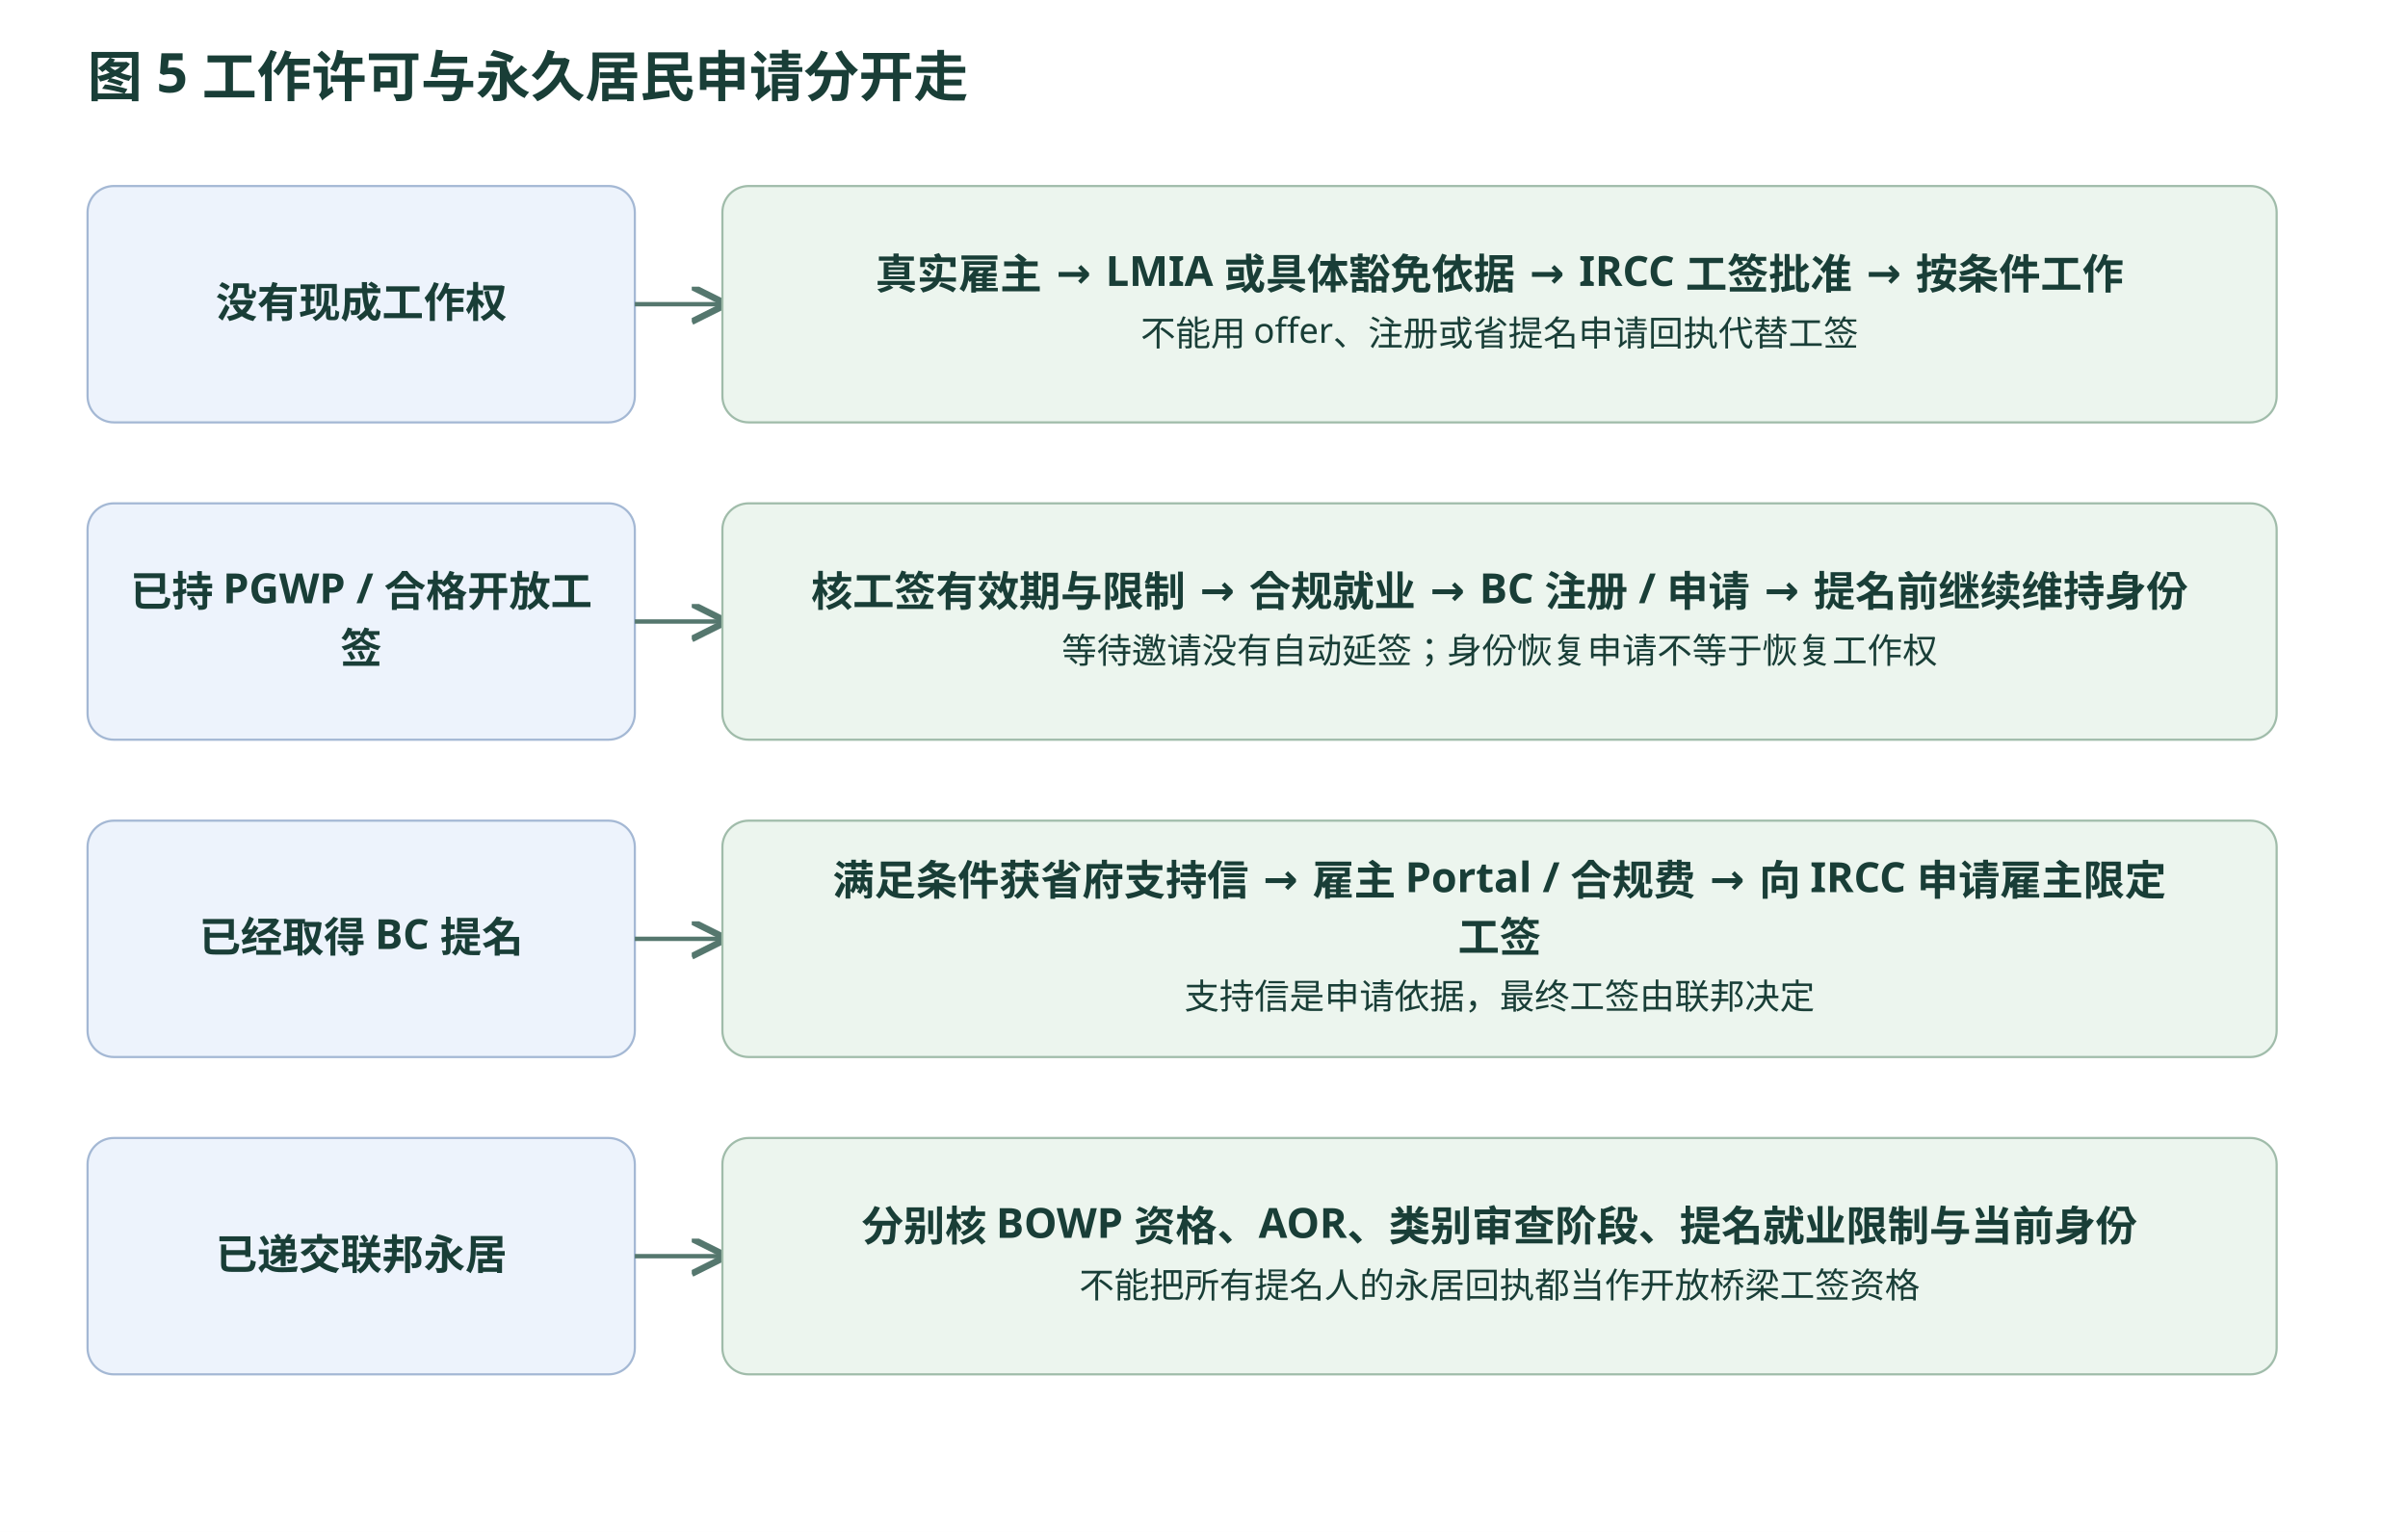
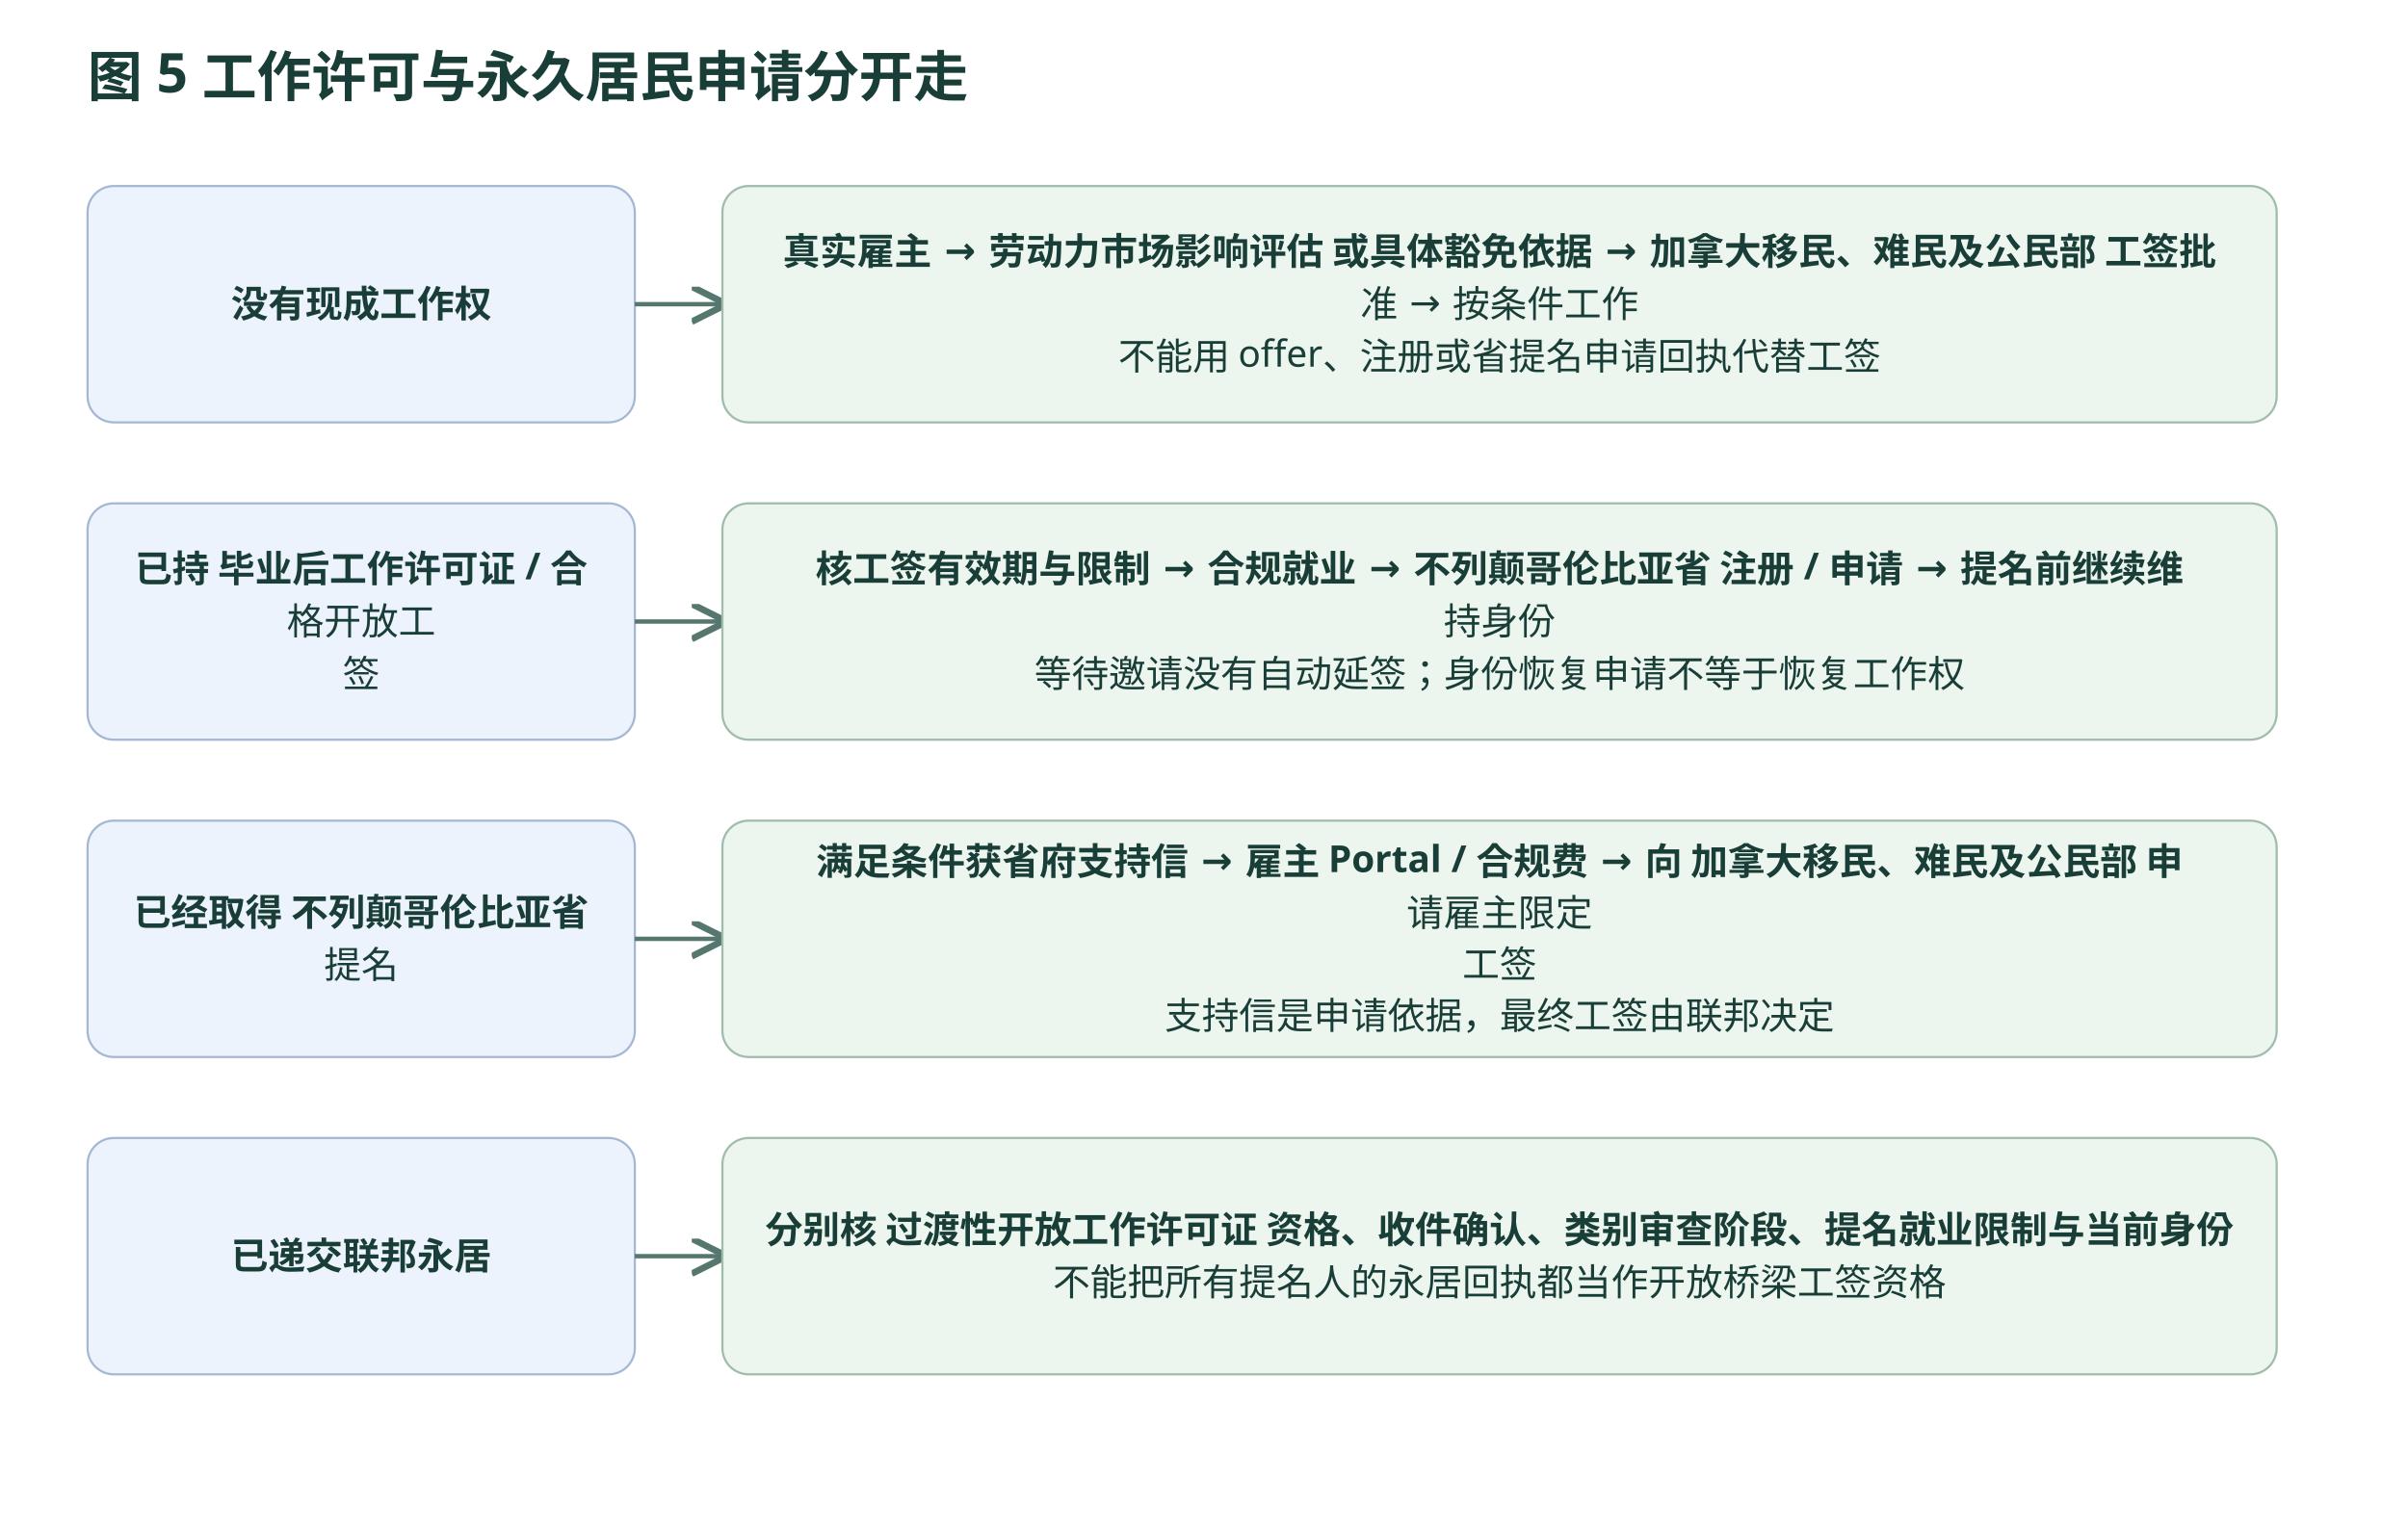
<svg xmlns="http://www.w3.org/2000/svg" viewBox="0 0 1100 700" role="img" aria-labelledby="title desc">
  <defs>
    <marker id="arrow" markerWidth="9" markerHeight="9" refX="7" refY="4" orient="auto">
      <path d="M0 0L8 4L0 8" fill="none" stroke="#55776e" stroke-width="1.5" />
    </marker>
  </defs>
  <rect width="1100" height="700" fill="#fff" />
  <g font-family="system-ui,PingFang SC,Microsoft YaHei,sans-serif" fill="#193e37">
    <text x="40" y="44" font-size="25" font-weight="700">图 5  工作许可与永久居民申请分开走</text>
    <rect x="40" y="85" width="250" height="108" rx="12" fill="#edf3fc" stroke="#a4b8d4" />
-     <text x="165.0" y="145.0" text-anchor="middle" font-size="19" font-weight="700">没有现成工作权</text>
    <path d="M290 139 L330 139" fill="none" stroke="#55776e" stroke-width="2" marker-end="url(#arrow)" />
    <rect x="330" y="85" width="710" height="108" rx="12" fill="#ecf5ee" stroke="#a0bcaa" />
-     <text x="685.0" y="132.0" text-anchor="middle" font-size="19" font-weight="700">真实雇主 → LMIA 或具体豁免依据 → IRCC 工签批准 → 按条件工作</text>
-     <text x="685.0" y="158.0" text-anchor="middle" font-size="16" font-weight="400">不能用 offer、注册或省提名申请回执代替工签</text>
    <rect x="40" y="230" width="250" height="108" rx="12" fill="#edf3fc" stroke="#a4b8d4" />
-     <text x="165.0" y="277.0" text-anchor="middle" font-size="19" font-weight="700">已持 PGWP / 合格开放工</text>
-     <text x="165.0" y="303.0" text-anchor="middle" font-size="19" font-weight="700">签</text>
    <path d="M290 284 L330 284" fill="none" stroke="#55776e" stroke-width="2" marker-end="url(#arrow)" />
    <rect x="330" y="230" width="710" height="108" rx="12" fill="#ecf5ee" stroke="#a0bcaa" />
-     <text x="685.0" y="277.0" text-anchor="middle" font-size="19" font-weight="700">核工签有效期与限制 → 合规就业 → BC 注册 / 申请 → 提名前继续维持身份</text>
-     <text x="685.0" y="303.0" text-anchor="middle" font-size="16" font-weight="400">等待邀请没有自动延签；身份恢复申请不等于恢复工作权</text>
    <rect x="40" y="375" width="250" height="108" rx="12" fill="#edf3fc" stroke="#a4b8d4" />
-     <text x="165.0" y="435.0" text-anchor="middle" font-size="19" font-weight="700">已经取得 BC 提名</text>
    <path d="M290 429 L330 429" fill="none" stroke="#55776e" stroke-width="2" marker-end="url(#arrow)" />
    <rect x="330" y="375" width="710" height="108" rx="12" fill="#ecf5ee" stroke="#a0bcaa" />
-     <text x="685.0" y="409.0" text-anchor="middle" font-size="19" font-weight="700">满足条件获省府支持信 → 雇主 Portal / 合规费 → 向 IRCC 申请雇主限定</text>
-     <text x="685.0" y="435.0" text-anchor="middle" font-size="19" font-weight="700">工签</text>
-     <text x="685.0" y="461.0" text-anchor="middle" font-size="16" font-weight="400">支持信是申请依据，最终工签由联邦决定</text>
    <rect x="40" y="520" width="250" height="108" rx="12" fill="#edf3fc" stroke="#a4b8d4" />
-     <text x="165.0" y="580.0" text-anchor="middle" font-size="19" font-weight="700">已递交联邦永居</text>
    <path d="M290 574 L330 574" fill="none" stroke="#55776e" stroke-width="2" marker-end="url(#arrow)" />
    <rect x="330" y="520" width="710" height="108" rx="12" fill="#ecf5ee" stroke="#a0bcaa" />
-     <text x="685.0" y="567.0" text-anchor="middle" font-size="19" font-weight="700">分别核 BOWP 资格、AOR、类别审查阶段、提名就业限制与当前身份</text>
-     <text x="685.0" y="593.0" text-anchor="middle" font-size="16" font-weight="400">不能把所有提名人的永居回执都当作开放桥梁工签资格</text>
+     <text x="165.0" y="144.95" text-anchor="middle" font-size="17" font-weight="600">没有现成工作权</text>
+     <text x="685.0" y="120.95" text-anchor="middle" font-size="17" font-weight="600">真实雇主 → 劳动力市场影响评估 或具体豁免依据 → 加拿大移民、难民及公民部 工签批</text>
+     <text x="685.0" y="144.95" text-anchor="middle" font-size="17" font-weight="400">准 → 按条件工作</text>
+     <text x="685.0" y="168.95" text-anchor="middle" font-size="17" font-weight="400">不能用 offer、注册或省提名申请回执代替工签</text>
+     <text x="165.0" y="265.95" text-anchor="middle" font-size="17" font-weight="600">已持 毕业后工作许可证 / 合</text>
+     <text x="165.0" y="289.95" text-anchor="middle" font-size="17" font-weight="400">格开放工</text>
+     <text x="165.0" y="313.95" text-anchor="middle" font-size="17" font-weight="400">签</text>
+     <text x="685.0" y="265.95" text-anchor="middle" font-size="17" font-weight="600">核工签有效期与限制 → 合规就业 → 不列颠哥伦比亚省 注册 / 申请 → 提名前继续维</text>
+     <text x="685.0" y="289.95" text-anchor="middle" font-size="17" font-weight="400">持身份</text>
+     <text x="685.0" y="313.95" text-anchor="middle" font-size="17" font-weight="400">等待邀请没有自动延签；身份恢复申请不等于恢复工作权</text>
+     <text x="165.0" y="422.95" text-anchor="middle" font-size="17" font-weight="600">已经取得 不列颠哥伦比亚省 </text>
+     <text x="165.0" y="446.95" text-anchor="middle" font-size="17" font-weight="400">提名</text>
+     <text x="685.0" y="399.7" text-anchor="middle" font-size="17" font-weight="600">满足条件获省府支持信 → 雇主 Portal / 合规费 → 向 加拿大移民、难民及公民部 申</text>
+     <text x="685.0" y="423.2" text-anchor="middle" font-size="17" font-weight="400">请雇主限定</text>
+     <text x="685.0" y="446.7" text-anchor="middle" font-size="17" font-weight="400">工签</text>
+     <text x="685.0" y="470.2" text-anchor="middle" font-size="17" font-weight="400">支持信是申请依据，最终工签由联邦决定</text>
+     <text x="165.0" y="579.95" text-anchor="middle" font-size="17" font-weight="600">已递交联邦永居</text>
+     <text x="685.0" y="567.95" text-anchor="middle" font-size="17" font-weight="600">分别核 过渡性开放工作许可证 资格、收件确认、类别审查阶段、提名就业限制与当前身份</text>
+     <text x="685.0" y="591.95" text-anchor="middle" font-size="17" font-weight="400">不能把所有提名人的永居回执都当作开放桥梁工签资格</text>
  </g>
</svg>
